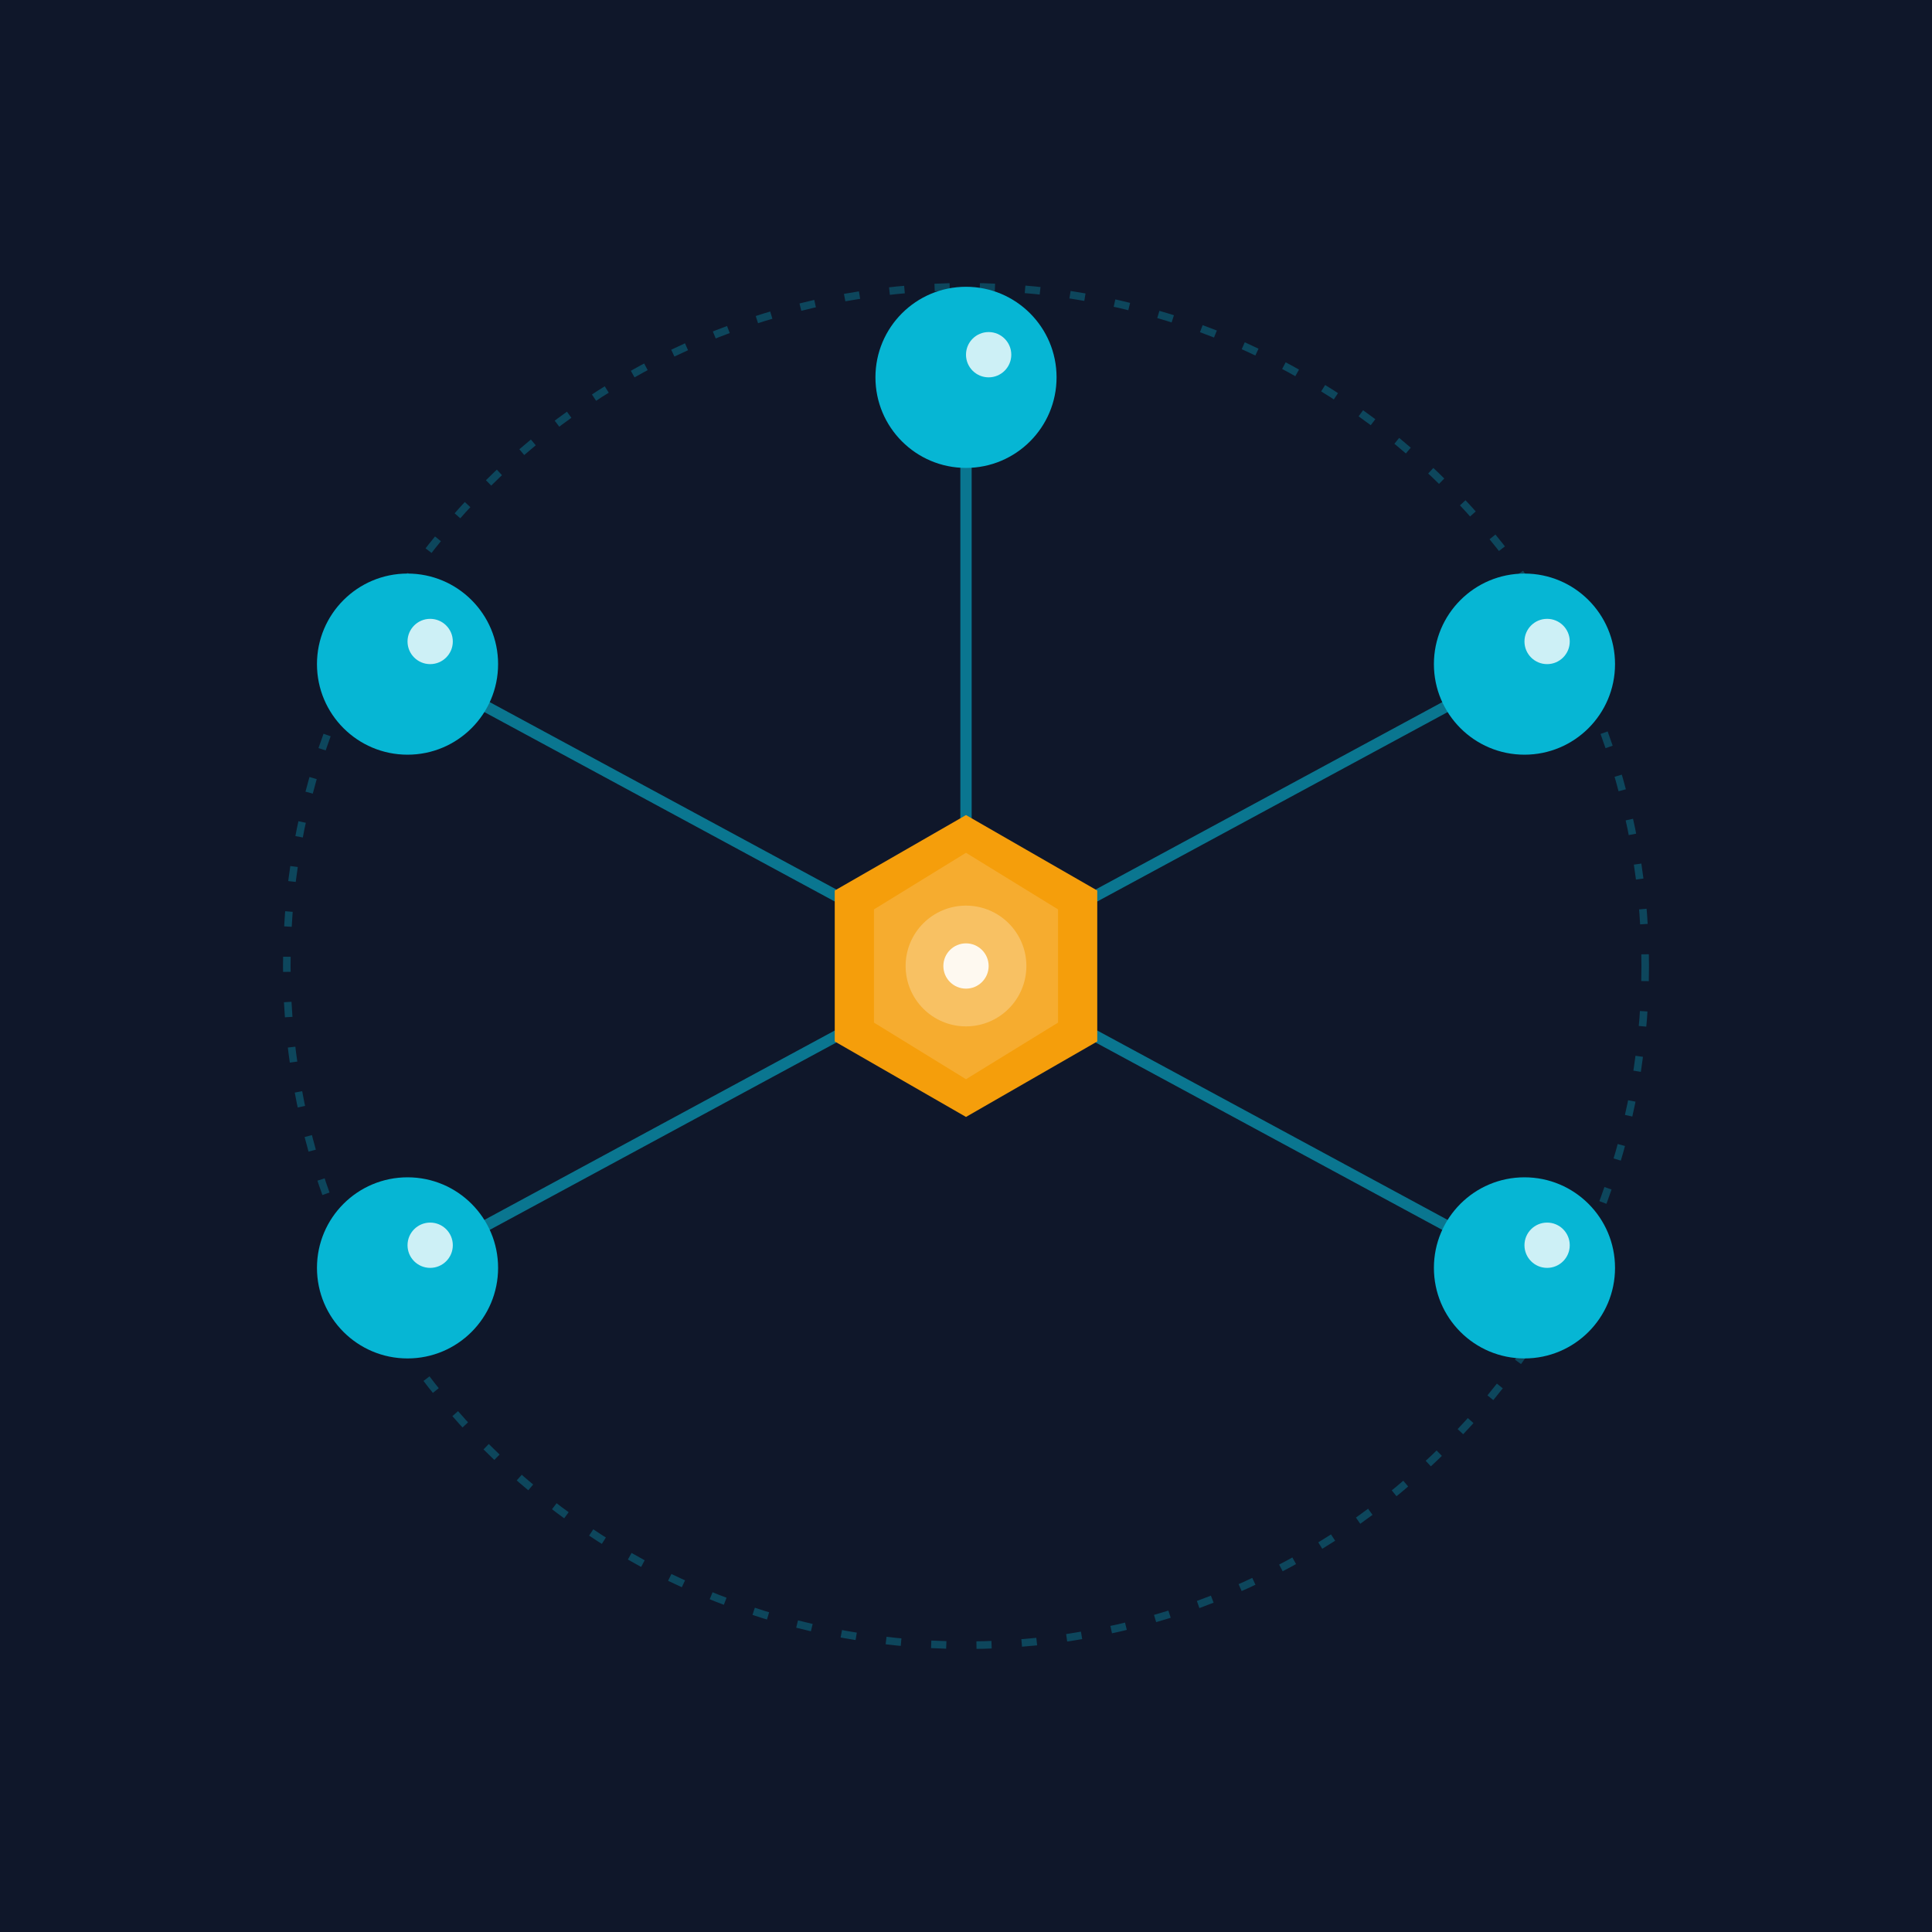
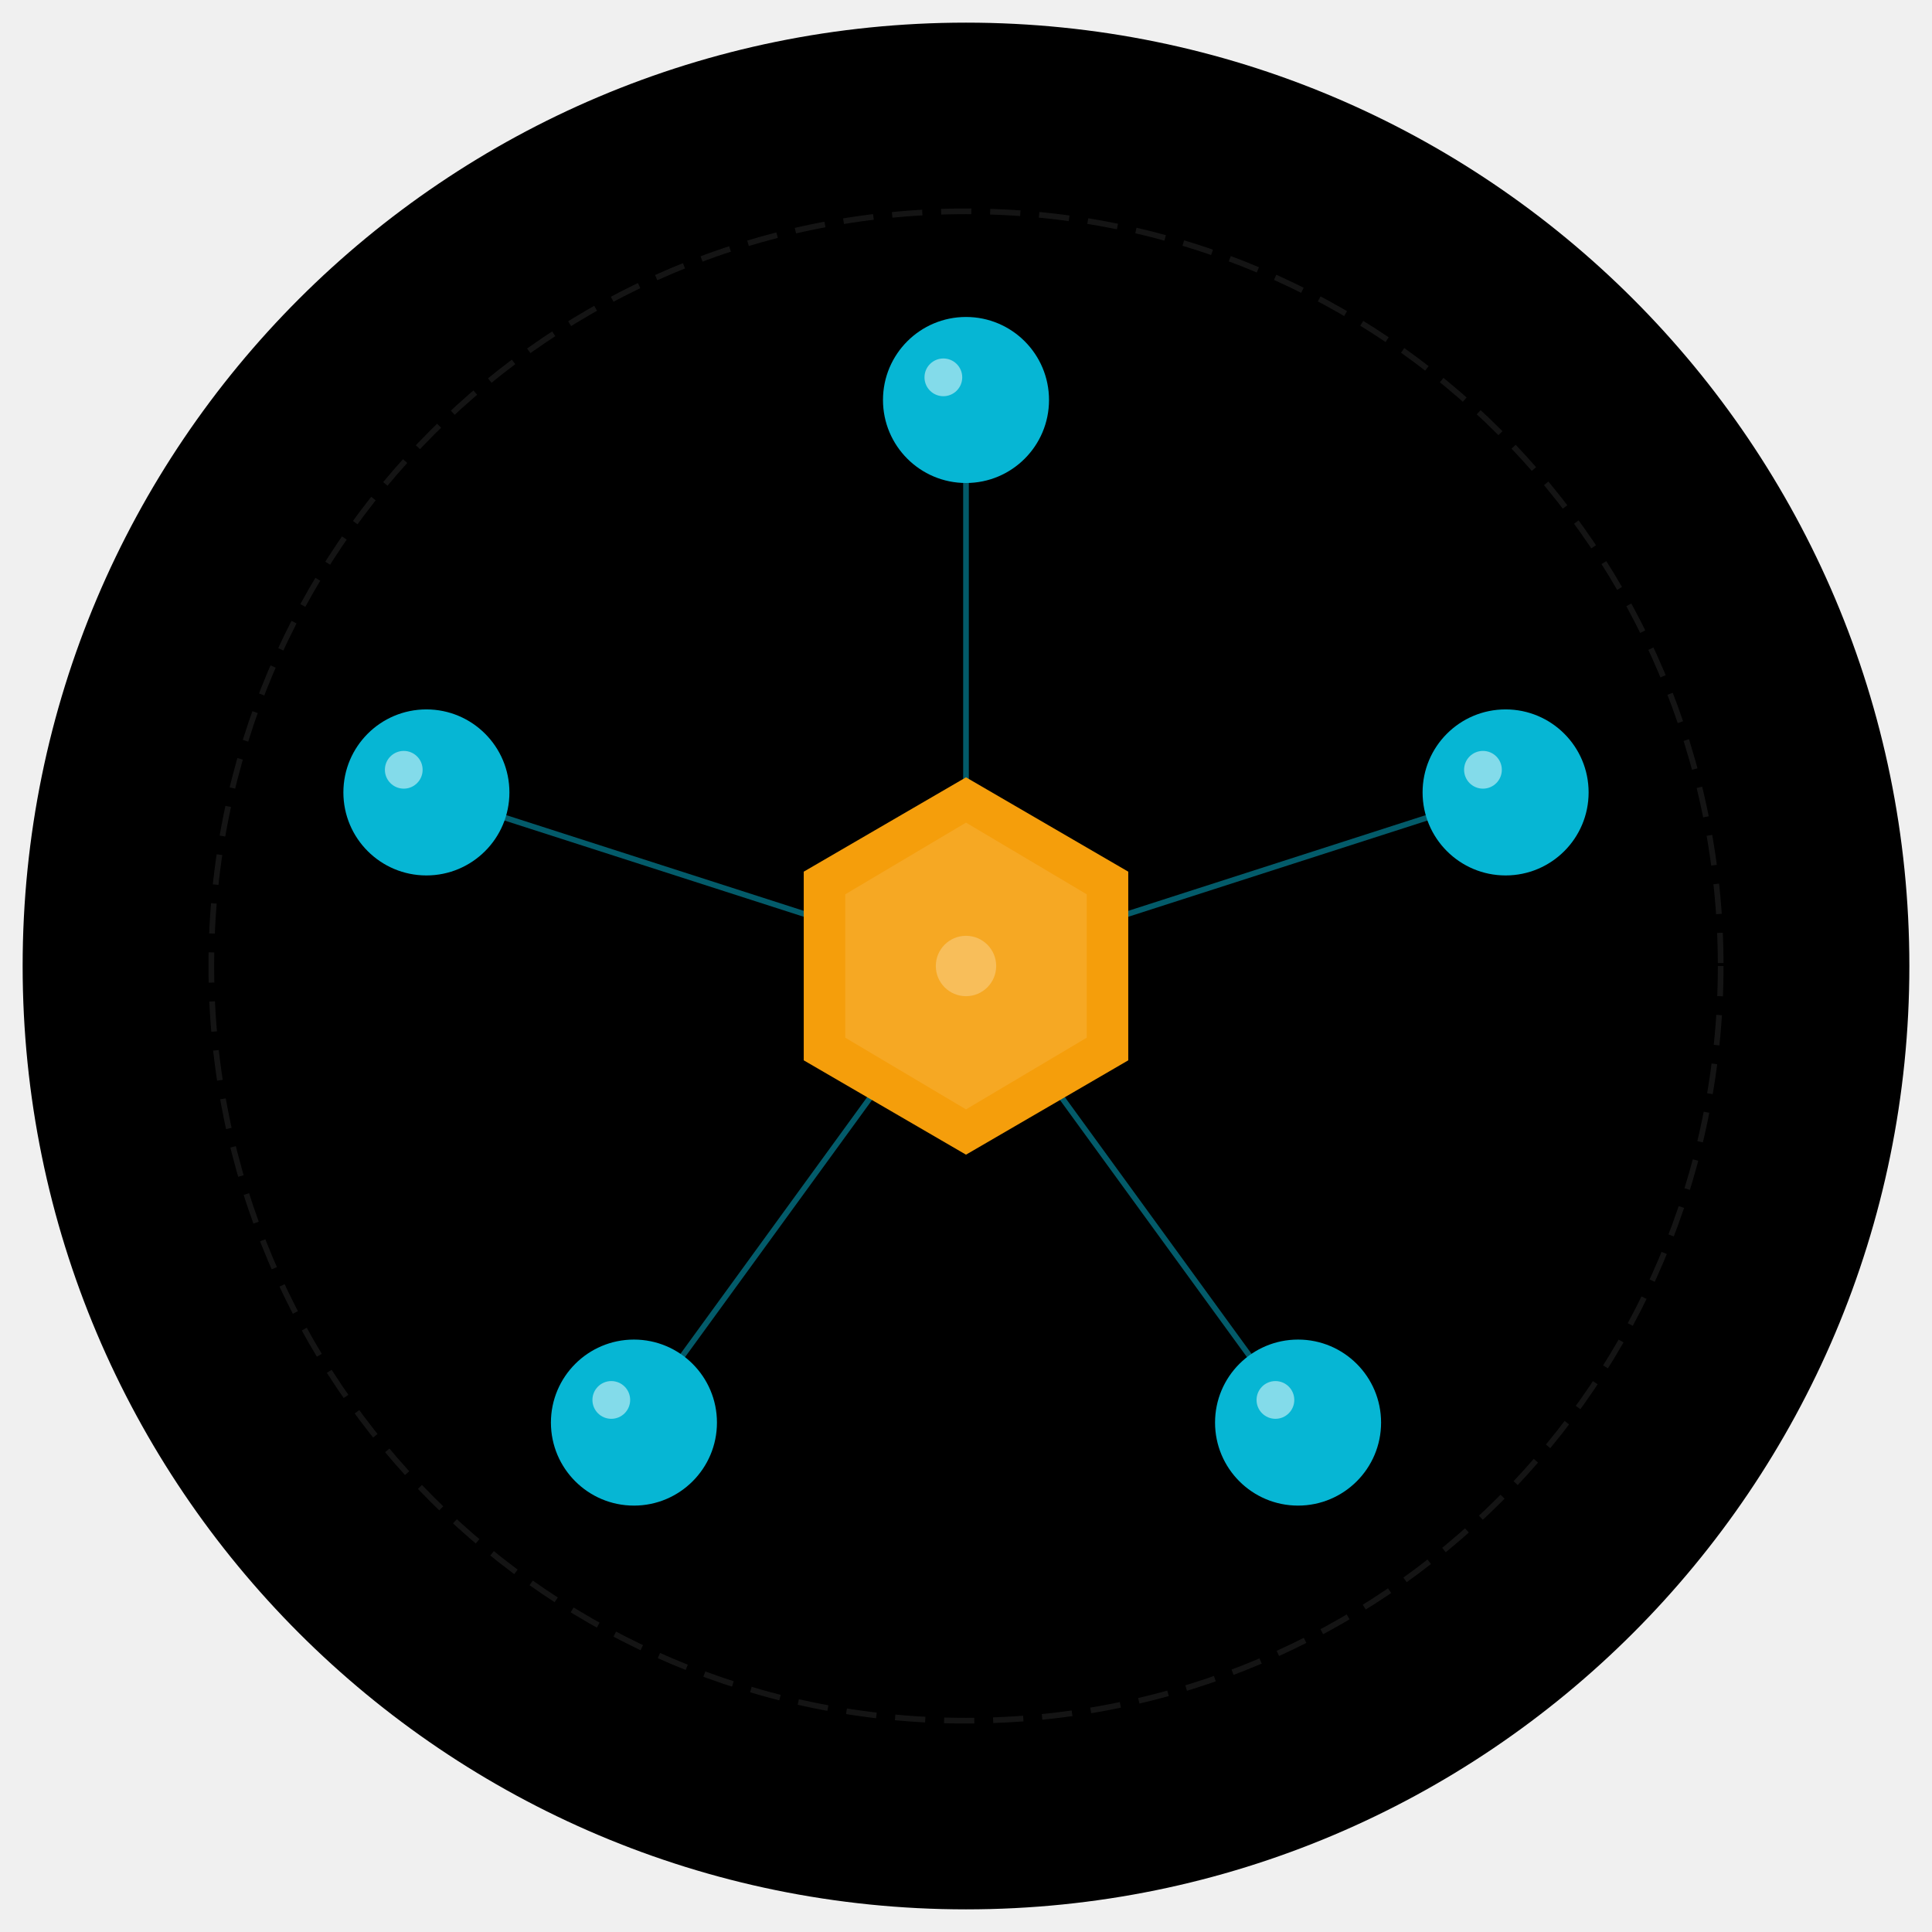
<svg xmlns="http://www.w3.org/2000/svg" viewBox="0 0 512 512">
-   <rect width="512" height="512" fill="#0F172A" />
-   <circle cx="256" cy="256" r="180" fill="none" stroke="#06B6D4" stroke-width="2" stroke-dasharray="4 8" opacity="0.3" />
-   <line x1="256" y1="256" x2="256" y2="100" stroke="#06B6D4" stroke-width="3" opacity="0.6" />
-   <line x1="256" y1="256" x2="404" y2="176" stroke="#06B6D4" stroke-width="3" opacity="0.6" />
-   <line x1="256" y1="256" x2="404" y2="336" stroke="#06B6D4" stroke-width="3" opacity="0.6" />
-   <line x1="256" y1="256" x2="108" y2="336" stroke="#06B6D4" stroke-width="3" opacity="0.6" />
-   <line x1="256" y1="256" x2="108" y2="176" stroke="#06B6D4" stroke-width="3" opacity="0.6" />
-   <circle cx="256" cy="100" r="24" fill="#06B6D4" />
-   <circle cx="404" cy="176" r="24" fill="#06B6D4" />
-   <circle cx="404" cy="336" r="24" fill="#06B6D4" />
-   <circle cx="108" cy="336" r="24" fill="#06B6D4" />
-   <circle cx="108" cy="176" r="24" fill="#06B6D4" />
-   <circle cx="262" cy="94" r="6" fill="#FFFFFF" opacity="0.8" />
-   <circle cx="410" cy="170" r="6" fill="#FFFFFF" opacity="0.8" />
-   <circle cx="410" cy="330" r="6" fill="#FFFFFF" opacity="0.8" />
-   <circle cx="114" cy="330" r="6" fill="#FFFFFF" opacity="0.8" />
-   <circle cx="114" cy="170" r="6" fill="#FFFFFF" opacity="0.8" />
-   <path d="M 256 216 L 290.784 236 L 290.784 276 L 256 296 L 221.216 276 L 221.216 236 Z" fill="#F59E0B" />
-   <path d="M 256 226 L 280.392 241 L 280.392 271 L 256 286 L 231.608 271 L 231.608 241 Z" fill="#FFFFFF" opacity="0.15" />
-   <circle cx="256" cy="256" r="16" fill="#FFFFFF" opacity="0.25" />
-   <circle cx="256" cy="256" r="6" fill="#FFFFFF" opacity="0.9" />
+   <circle cx="256" cy="256" r="250" fill="#000000" />
+   <circle cx="256" cy="256" r="200" fill="none" stroke="#333333" stroke-width="1.5" stroke-dasharray="8 5" opacity="0.4" />
+   <line x1="256" y1="256" x2="256" y2="106" stroke="#06B6D4" stroke-width="1.5" opacity="0.5" />
+   <line x1="256" y1="256" x2="399" y2="210" stroke="#06B6D4" stroke-width="1.5" opacity="0.5" />
+   <line x1="256" y1="256" x2="344" y2="377" stroke="#06B6D4" stroke-width="1.5" opacity="0.5" />
+   <line x1="256" y1="256" x2="168" y2="377" stroke="#06B6D4" stroke-width="1.5" opacity="0.5" />
+   <line x1="256" y1="256" x2="113" y2="210" stroke="#06B6D4" stroke-width="1.5" opacity="0.5" />
+   <circle cx="256" cy="106" r="22" fill="#06B6D4" />
+   <circle cx="399" cy="210" r="22" fill="#06B6D4" />
+   <circle cx="344" cy="377" r="22" fill="#06B6D4" />
+   <circle cx="168" cy="377" r="22" fill="#06B6D4" />
+   <circle cx="113" cy="210" r="22" fill="#06B6D4" />
+   <circle cx="250" cy="100" r="5" fill="#FFFFFF" opacity="0.5" />
+   <circle cx="393" cy="204" r="5" fill="#FFFFFF" opacity="0.5" />
+   <circle cx="338" cy="371" r="5" fill="#FFFFFF" opacity="0.5" />
+   <circle cx="162" cy="371" r="5" fill="#FFFFFF" opacity="0.5" />
+   <circle cx="107" cy="204" r="5" fill="#FFFFFF" opacity="0.5" />
+   <polygon points="256,206 299,231 299,281 256,306 213,281 213,231" fill="#F59E0B" />
+   <polygon points="256,218 288,237 288,275 256,294 224,275 224,237" fill="#FFFFFF" opacity="0.1" />
+   <circle cx="256" cy="256" r="8" fill="#FFFFFF" opacity="0.25" />
</svg>
